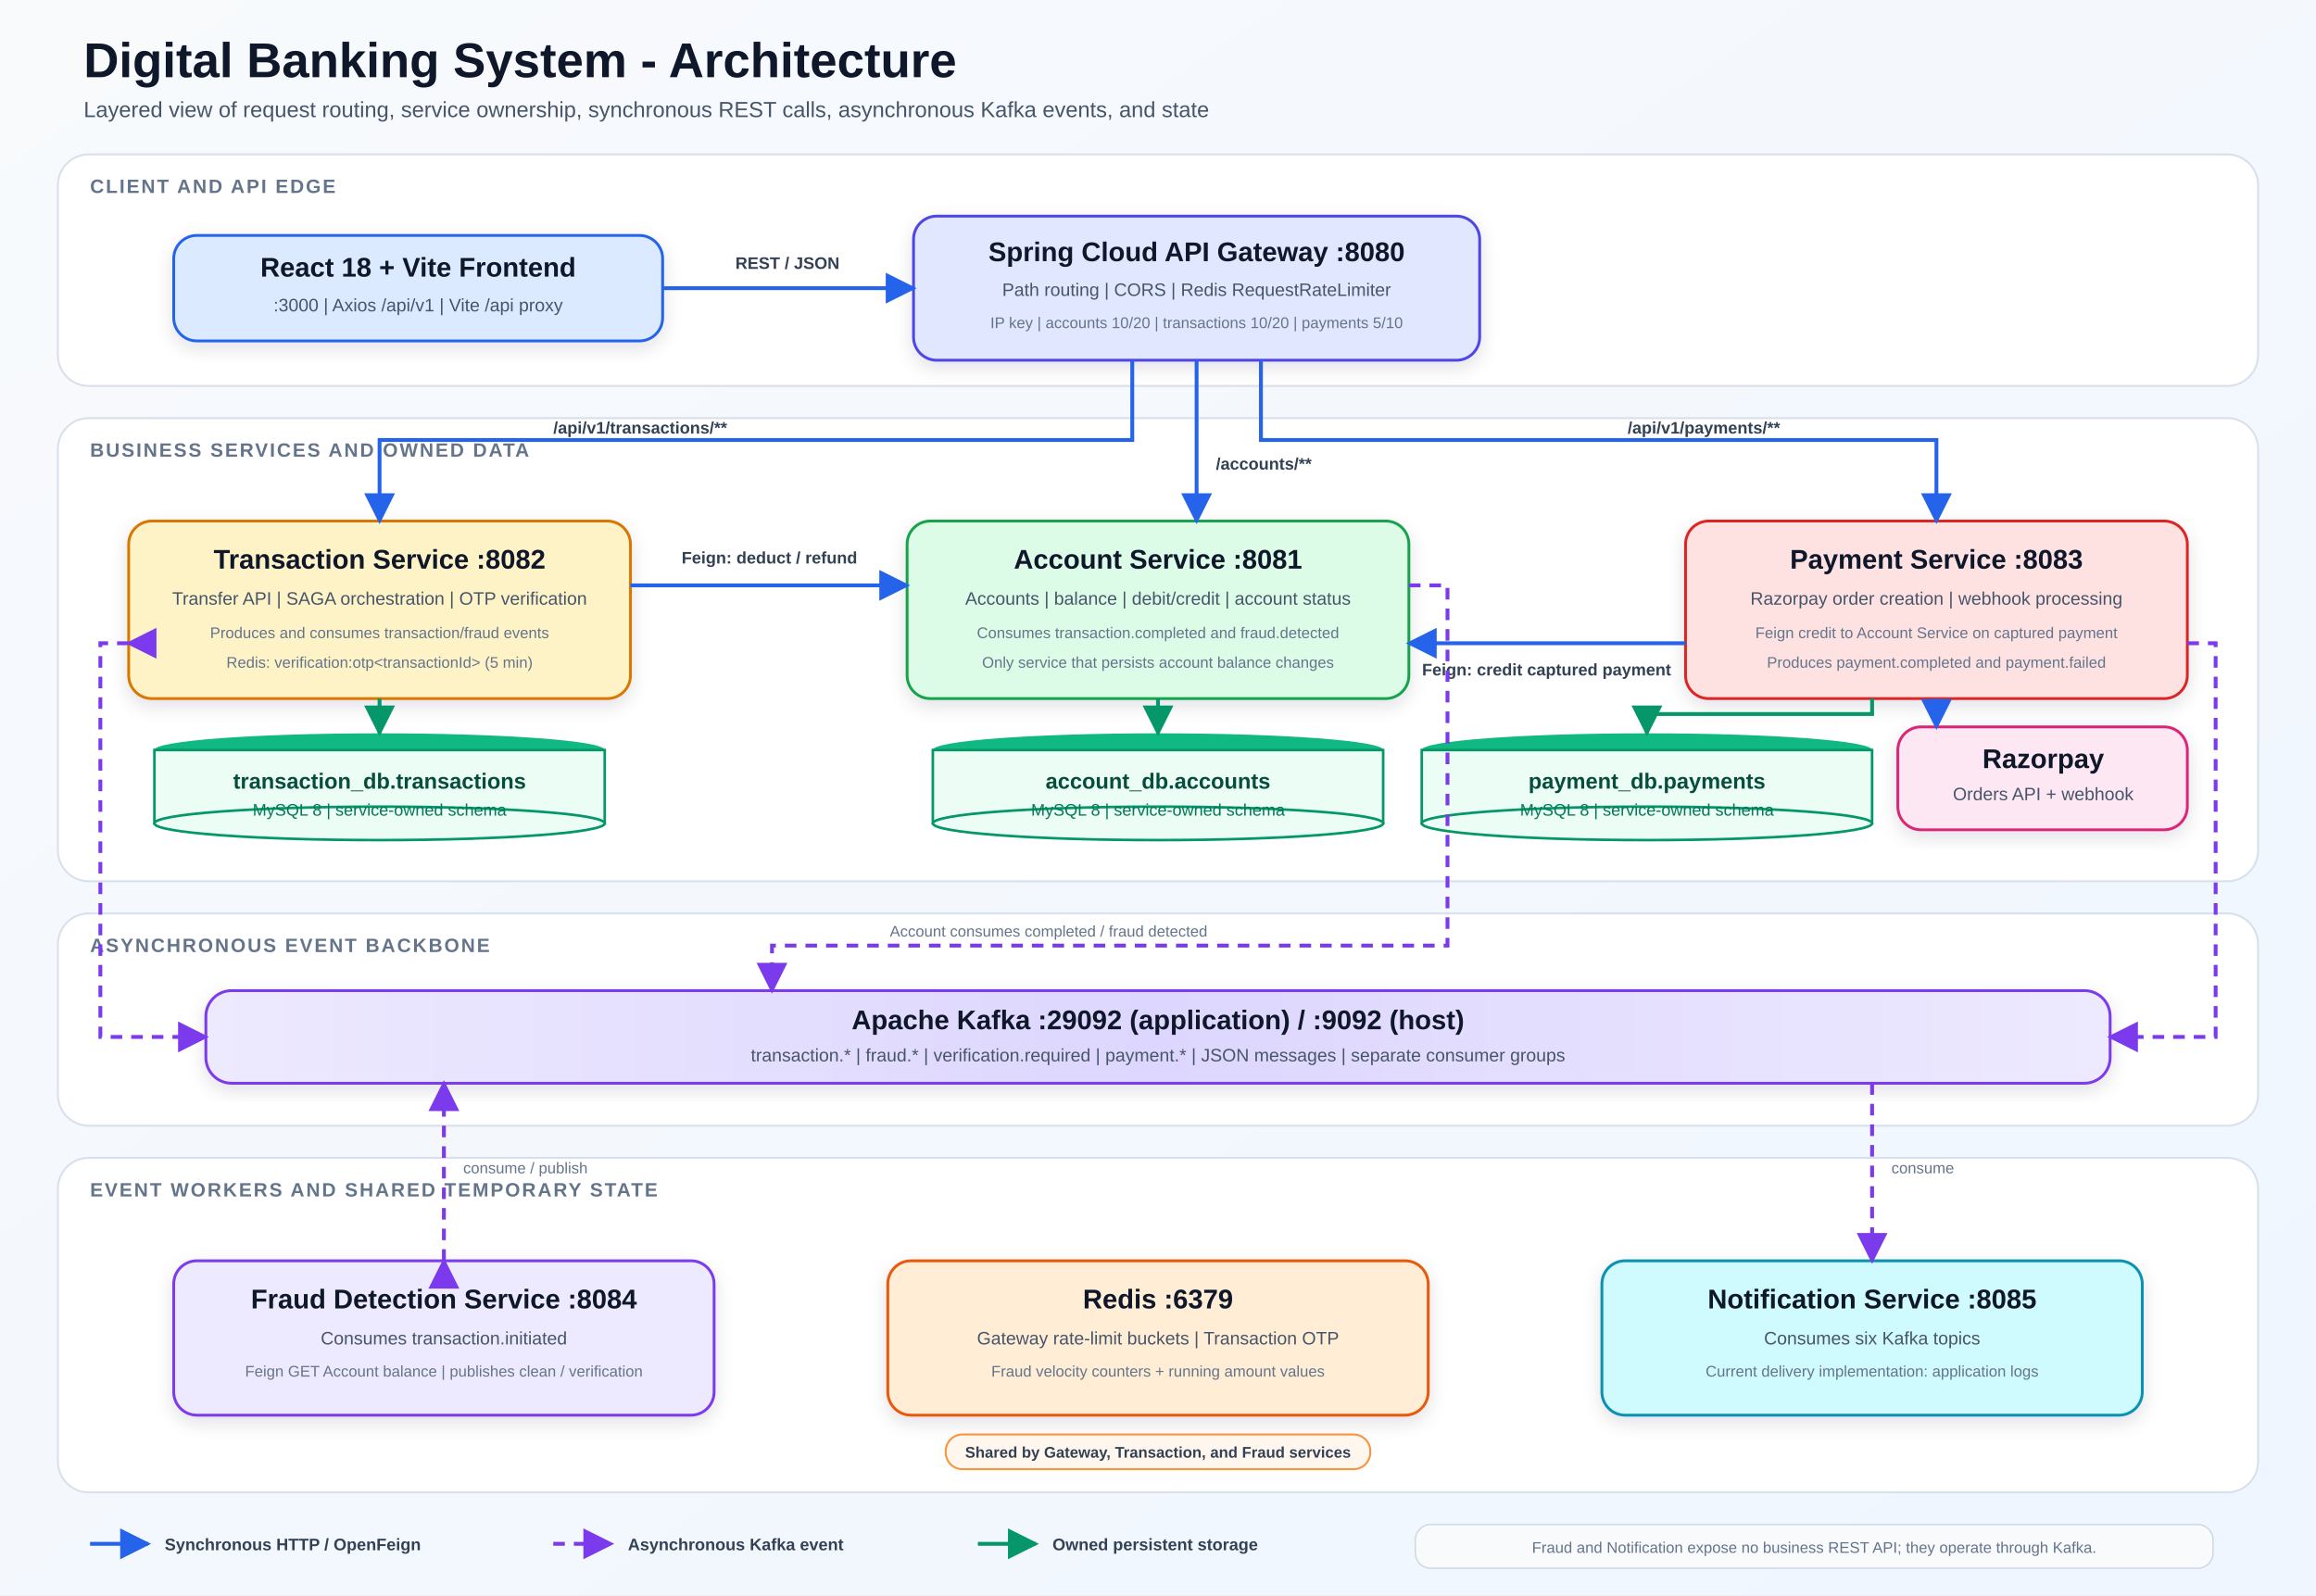
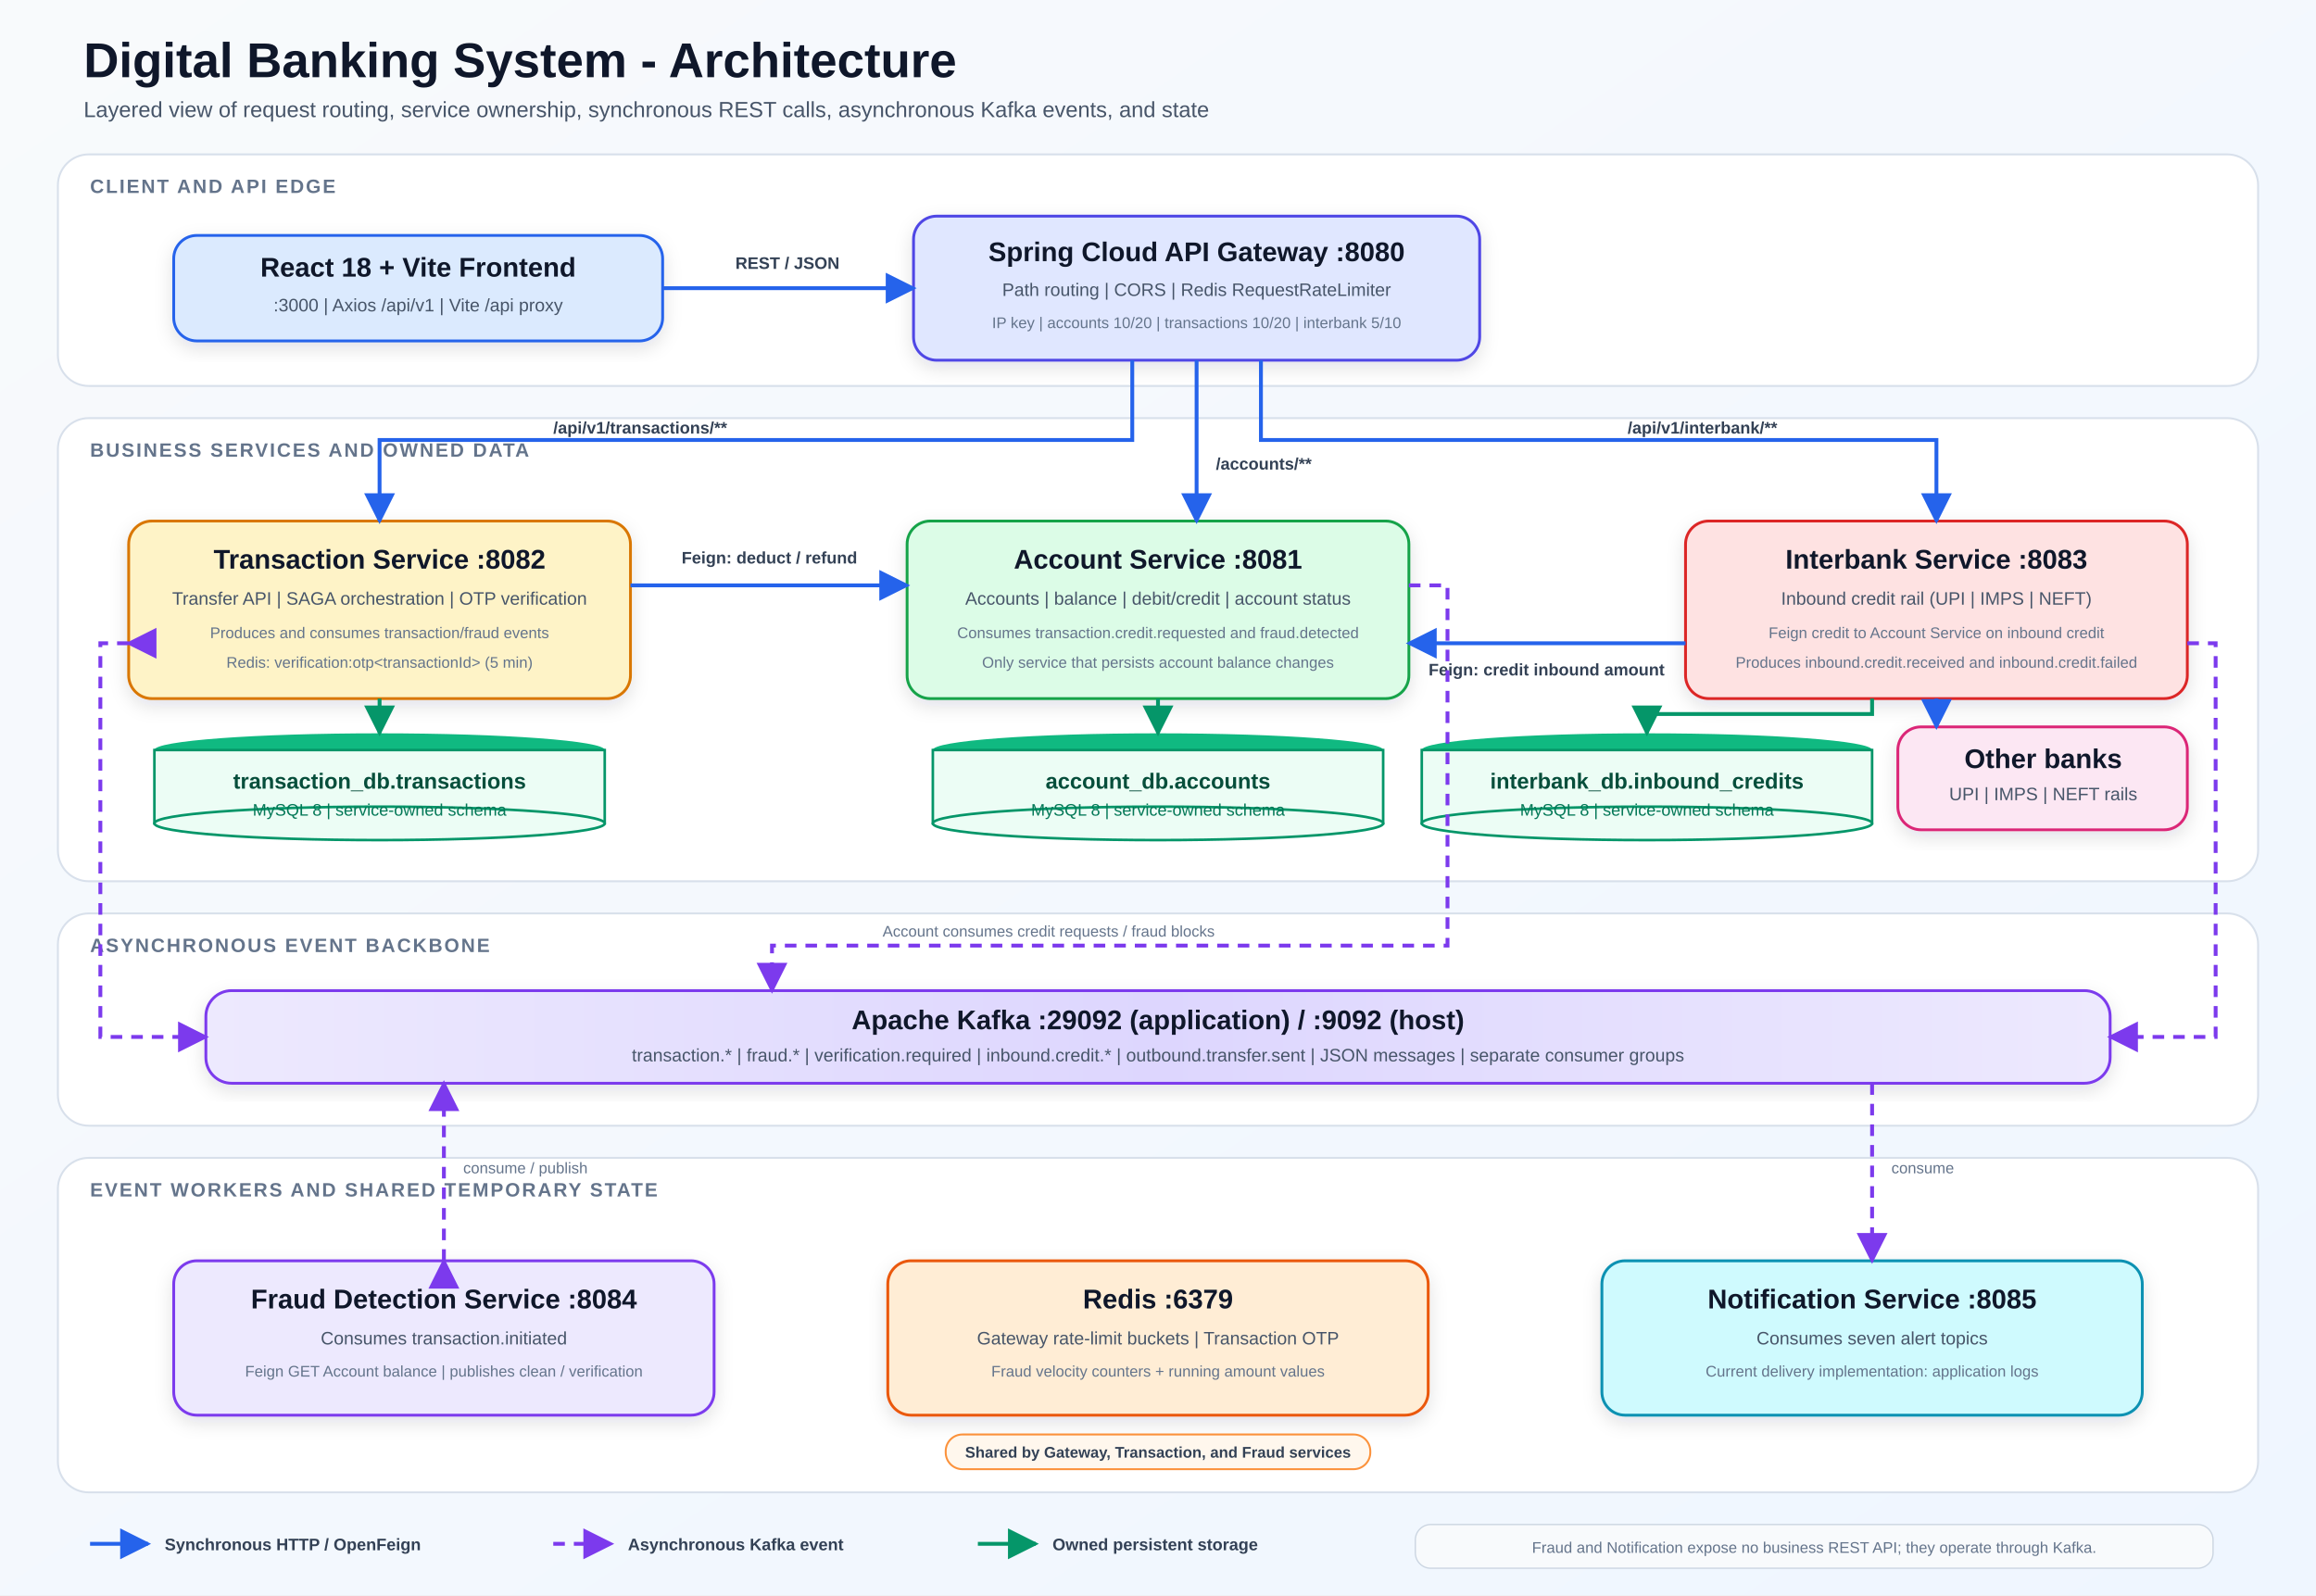
<svg xmlns="http://www.w3.org/2000/svg" width="1800" height="1240" viewBox="0 0 1800 1240" role="img" aria-labelledby="title desc">
  <defs>
    <linearGradient id="page" x1="0" y1="0" x2="1" y2="1">
      <stop stop-color="#f8fafc" />
      <stop offset="1" stop-color="#eff6ff" />
    </linearGradient>
    <linearGradient id="kafka" x1="0" y1="0" x2="1" y2="0">
      <stop stop-color="#ede9fe" />
      <stop offset=".5" stop-color="#ddd6fe" />
      <stop offset="1" stop-color="#ede9fe" />
    </linearGradient>
    <filter id="shadow" x="-20%" y="-20%" width="140%" height="140%">
      <feDropShadow dx="0" dy="5" stdDeviation="7" flood-color="#0f172a" flood-opacity=".12" />
    </filter>
    <marker id="httpArrow" viewBox="0 0 10 10" refX="9" refY="5" markerWidth="8" markerHeight="8" orient="auto">
      <path d="M0 0L10 5L0 10z" fill="#2563eb" />
    </marker>
    <marker id="eventArrow" viewBox="0 0 10 10" refX="9" refY="5" markerWidth="8" markerHeight="8" orient="auto">
      <path d="M0 0L10 5L0 10z" fill="#7c3aed" />
    </marker>
    <marker id="storeArrow" viewBox="0 0 10 10" refX="9" refY="5" markerWidth="8" markerHeight="8" orient="auto">
      <path d="M0 0L10 5L0 10z" fill="#059669" />
    </marker>
    <style>
      .heading{font:700 38px Arial,sans-serif;fill:#0f172a}.subheading{font:400 17px Arial,sans-serif;fill:#475569}
      .lane{fill:#fff;stroke:#d8e0eb;stroke-width:1.5;rx:24}.laneTitle{font:700 15px Arial,sans-serif;fill:#64748b;letter-spacing:1.4px}
      .node{rx:18;stroke-width:2.2;filter:url(#shadow)}.name{font:700 21px Arial,sans-serif;fill:#0f172a}.meta{font:400 14px Arial,sans-serif;fill:#475569}.tiny{font:400 12px Arial,sans-serif;fill:#64748b}.label{font:600 13px Arial,sans-serif;fill:#334155}
      .http{stroke:#2563eb;stroke-width:3;fill:none;marker-end:url(#httpArrow)}.event{stroke:#7c3aed;stroke-width:3;stroke-dasharray:9 7;fill:none;marker-end:url(#eventArrow)}.eventBoth{stroke:#7c3aed;stroke-width:3;stroke-dasharray:9 7;fill:none;marker-start:url(#eventArrow);marker-end:url(#eventArrow)}.store{stroke:#059669;stroke-width:3;fill:none;marker-end:url(#storeArrow)}
      .dbTop{fill:#10b981}.dbBody{fill:#ecfdf5;stroke:#059669;stroke-width:2}.dbName{font:700 17px Arial,sans-serif;fill:#064e3b}.dbMeta{font:400 13px Arial,sans-serif;fill:#047857}
      .pill{rx:13;stroke-width:1.5}.pillText{font:600 12px Arial,sans-serif;fill:#334155}
    </style>
  </defs>
  <rect width="1800" height="1240" fill="url(#page)" />
  <text x="65" y="60" class="heading">Digital Banking System - Architecture</text>
  <text x="65" y="91" class="subheading">Layered view of request routing, service ownership, synchronous REST calls, asynchronous Kafka events, and state</text>
  <rect x="45" y="120" width="1710" height="180" class="lane" />
  <text x="70" y="150" class="laneTitle">CLIENT AND API EDGE</text>
  <rect x="135" y="183" width="380" height="82" class="node" fill="#dbeafe" stroke="#2563eb" />
  <text x="325" y="215" text-anchor="middle" class="name">React 18 + Vite Frontend</text>
  <text x="325" y="242" text-anchor="middle" class="meta">:3000 | Axios /api/v1 | Vite /api proxy</text>
  <rect x="710" y="168" width="440" height="112" class="node" fill="#e0e7ff" stroke="#4f46e5" />
  <text x="930" y="203" text-anchor="middle" class="name">Spring Cloud API Gateway :8080</text>
  <text x="930" y="230" text-anchor="middle" class="meta">Path routing | CORS | Redis RequestRateLimiter</text>
-   <text x="930" y="255" text-anchor="middle" class="tiny">IP key | accounts 10/20 | transactions 10/20 | payments 5/10</text>
+   <text x="930" y="255" text-anchor="middle" class="tiny">IP key | accounts 10/20 | transactions 10/20 | interbank 5/10</text>
  <path d="M515 224H710" class="http" />
  <text x="612" y="209" text-anchor="middle" class="label">REST / JSON</text>
  <rect x="45" y="325" width="1710" height="360" class="lane" />
  <text x="70" y="355" class="laneTitle">BUSINESS SERVICES AND OWNED DATA</text>
  <rect x="100" y="405" width="390" height="138" class="node" fill="#fef3c7" stroke="#d97706" />
  <text x="295" y="442" text-anchor="middle" class="name">Transaction Service :8082</text>
  <text x="295" y="470" text-anchor="middle" class="meta">Transfer API | SAGA orchestration | OTP verification</text>
  <text x="295" y="496" text-anchor="middle" class="tiny">Produces and consumes transaction/fraud events</text>
  <text x="295" y="519" text-anchor="middle" class="tiny">Redis: verification:otp&lt;transactionId&gt; (5 min)</text>
  <rect x="705" y="405" width="390" height="138" class="node" fill="#dcfce7" stroke="#16a34a" />
  <text x="900" y="442" text-anchor="middle" class="name">Account Service :8081</text>
  <text x="900" y="470" text-anchor="middle" class="meta">Accounts | balance | debit/credit | account status</text>
-   <text x="900" y="496" text-anchor="middle" class="tiny">Consumes transaction.completed and fraud.detected</text>
+   <text x="900" y="496" text-anchor="middle" class="tiny">Consumes transaction.credit.requested and fraud.detected</text>
  <text x="900" y="519" text-anchor="middle" class="tiny">Only service that persists account balance changes</text>
  <rect x="1310" y="405" width="390" height="138" class="node" fill="#fee2e2" stroke="#dc2626" />
-   <text x="1505" y="442" text-anchor="middle" class="name">Payment Service :8083</text>
-   <text x="1505" y="470" text-anchor="middle" class="meta">Razorpay order creation | webhook processing</text>
-   <text x="1505" y="496" text-anchor="middle" class="tiny">Feign credit to Account Service on captured payment</text>
-   <text x="1505" y="519" text-anchor="middle" class="tiny">Produces payment.completed and payment.failed</text>
+   <text x="1505" y="442" text-anchor="middle" class="name">Interbank Service :8083</text>
+   <text x="1505" y="470" text-anchor="middle" class="meta">Inbound credit rail (UPI | IMPS | NEFT)</text>
+   <text x="1505" y="496" text-anchor="middle" class="tiny">Feign credit to Account Service on inbound credit</text>
+   <text x="1505" y="519" text-anchor="middle" class="tiny">Produces inbound.credit.received and inbound.credit.failed</text>
  <path d="M880 280V342H295V405" class="http" />
  <text x="430" y="337" class="label">/api/v1/transactions/**</text>
  <path d="M930 280V405" class="http" />
  <text x="945" y="365" class="label">/accounts/**</text>
  <path d="M980 280V342H1505V405" class="http" />
-   <text x="1265" y="337" class="label">/api/v1/payments/**</text>
+   <text x="1265" y="337" class="label">/api/v1/interbank/**</text>
  <path d="M490 455H705" class="http" />
  <text x="598" y="438" text-anchor="middle" class="label">Feign: deduct / refund</text>
  <path d="M1310 500H1095" class="http" />
-   <text x="1202" y="525" text-anchor="middle" class="label">Feign: credit captured payment</text>
+   <text x="1202" y="525" text-anchor="middle" class="label">Feign: credit inbound amount</text>
  <rect x="1475" y="565" width="225" height="80" class="node" fill="#fce7f3" stroke="#db2777" />
-   <text x="1588" y="597" text-anchor="middle" class="name">Razorpay</text>
-   <text x="1588" y="622" text-anchor="middle" class="meta">Orders API + webhook</text>
+   <text x="1588" y="597" text-anchor="middle" class="name">Other banks</text>
+   <text x="1588" y="622" text-anchor="middle" class="meta">UPI | IMPS | NEFT rails</text>
  <path d="M1505 543V565" class="http" />
  <g transform="translate(120 570)">
    <ellipse cx="175" cy="13" rx="175" ry="13" class="dbTop" />
    <rect x="0" y="13" width="350" height="57" class="dbBody" />
    <ellipse cx="175" cy="70" rx="175" ry="13" class="dbBody" />
    <text x="175" y="43" text-anchor="middle" class="dbName">transaction_db.transactions</text>
    <text x="175" y="64" text-anchor="middle" class="dbMeta">MySQL 8 | service-owned schema</text>
  </g>
  <g transform="translate(725 570)">
    <ellipse cx="175" cy="13" rx="175" ry="13" class="dbTop" />
    <rect x="0" y="13" width="350" height="57" class="dbBody" />
    <ellipse cx="175" cy="70" rx="175" ry="13" class="dbBody" />
    <text x="175" y="43" text-anchor="middle" class="dbName">account_db.accounts</text>
    <text x="175" y="64" text-anchor="middle" class="dbMeta">MySQL 8 | service-owned schema</text>
  </g>
  <g transform="translate(1105 570)">
    <ellipse cx="175" cy="13" rx="175" ry="13" class="dbTop" />
    <rect x="0" y="13" width="350" height="57" class="dbBody" />
    <ellipse cx="175" cy="70" rx="175" ry="13" class="dbBody" />
-     <text x="175" y="43" text-anchor="middle" class="dbName">payment_db.payments</text>
+     <text x="175" y="43" text-anchor="middle" class="dbName">interbank_db.inbound_credits</text>
    <text x="175" y="64" text-anchor="middle" class="dbMeta">MySQL 8 | service-owned schema</text>
  </g>
  <path d="M295 543V570" class="store" />
  <path d="M900 543V570" class="store" />
  <path d="M1455 543V555H1280V570" class="store" />
  <rect x="45" y="710" width="1710" height="165" class="lane" />
  <text x="70" y="740" class="laneTitle">ASYNCHRONOUS EVENT BACKBONE</text>
  <rect x="160" y="770" width="1480" height="72" rx="20" fill="url(#kafka)" stroke="#7c3aed" stroke-width="2.2" filter="url(#shadow)" />
  <text x="900" y="800" text-anchor="middle" class="name">Apache Kafka :29092 (application) / :9092 (host)</text>
-   <text x="900" y="825" text-anchor="middle" class="meta">transaction.* | fraud.* | verification.required | payment.* | JSON messages | separate consumer groups</text>
+   <text x="900" y="825" text-anchor="middle" class="meta">transaction.* | fraud.* | verification.required | inbound.credit.* | outbound.transfer.sent | JSON messages | separate consumer groups</text>
  <path d="M100 500H78V806H160" class="eventBoth" />
  <path d="M1095 455H1125V735H600V770" class="event" />
-   <text x="815" y="728" text-anchor="middle" class="tiny">Account consumes completed / fraud detected</text>
+   <text x="815" y="728" text-anchor="middle" class="tiny">Account consumes credit requests / fraud blocks</text>
  <path d="M1700 500H1722V806H1640" class="event" />
  <rect x="45" y="900" width="1710" height="260" class="lane" />
  <text x="70" y="930" class="laneTitle">EVENT WORKERS AND SHARED TEMPORARY STATE</text>
  <rect x="135" y="980" width="420" height="120" class="node" fill="#ede9fe" stroke="#7c3aed" />
  <text x="345" y="1017" text-anchor="middle" class="name">Fraud Detection Service :8084</text>
  <text x="345" y="1045" text-anchor="middle" class="meta">Consumes transaction.initiated</text>
  <text x="345" y="1070" text-anchor="middle" class="tiny">Feign GET Account balance | publishes clean / verification</text>
  <rect x="690" y="980" width="420" height="120" class="node" fill="#ffedd5" stroke="#ea580c" />
  <text x="900" y="1017" text-anchor="middle" class="name">Redis :6379</text>
  <text x="900" y="1045" text-anchor="middle" class="meta">Gateway rate-limit buckets | Transaction OTP</text>
  <text x="900" y="1070" text-anchor="middle" class="tiny">Fraud velocity counters + running amount values</text>
  <rect x="1245" y="980" width="420" height="120" class="node" fill="#cffafe" stroke="#0891b2" />
  <text x="1455" y="1017" text-anchor="middle" class="name">Notification Service :8085</text>
-   <text x="1455" y="1045" text-anchor="middle" class="meta">Consumes six Kafka topics</text>
+   <text x="1455" y="1045" text-anchor="middle" class="meta">Consumes seven alert topics</text>
  <text x="1455" y="1070" text-anchor="middle" class="tiny">Current delivery implementation: application logs</text>
  <path d="M345 980V842" class="eventBoth" />
  <text x="360" y="912" class="tiny">consume / publish</text>
  <path d="M1455 842V980" class="event" />
  <text x="1470" y="912" class="tiny">consume</text>
  <rect x="735" y="1115" width="330" height="27" class="pill" fill="#fff7ed" stroke="#fb923c" />
  <text x="900" y="1133" text-anchor="middle" class="pillText">Shared by Gateway, Transaction, and Fraud services</text>
  <path d="M70 1200H115" class="http" />
  <text x="128" y="1205" class="label">Synchronous HTTP / OpenFeign</text>
  <path d="M430 1200H475" class="event" />
  <text x="488" y="1205" class="label">Asynchronous Kafka event</text>
  <path d="M760 1200H805" class="store" />
  <text x="818" y="1205" class="label">Owned persistent storage</text>
  <rect x="1100" y="1185" width="620" height="34" rx="12" fill="#f8fafc" stroke="#cbd5e1" />
  <text x="1410" y="1207" text-anchor="middle" class="tiny">Fraud and Notification expose no business REST API; they operate through Kafka.</text>
</svg>
